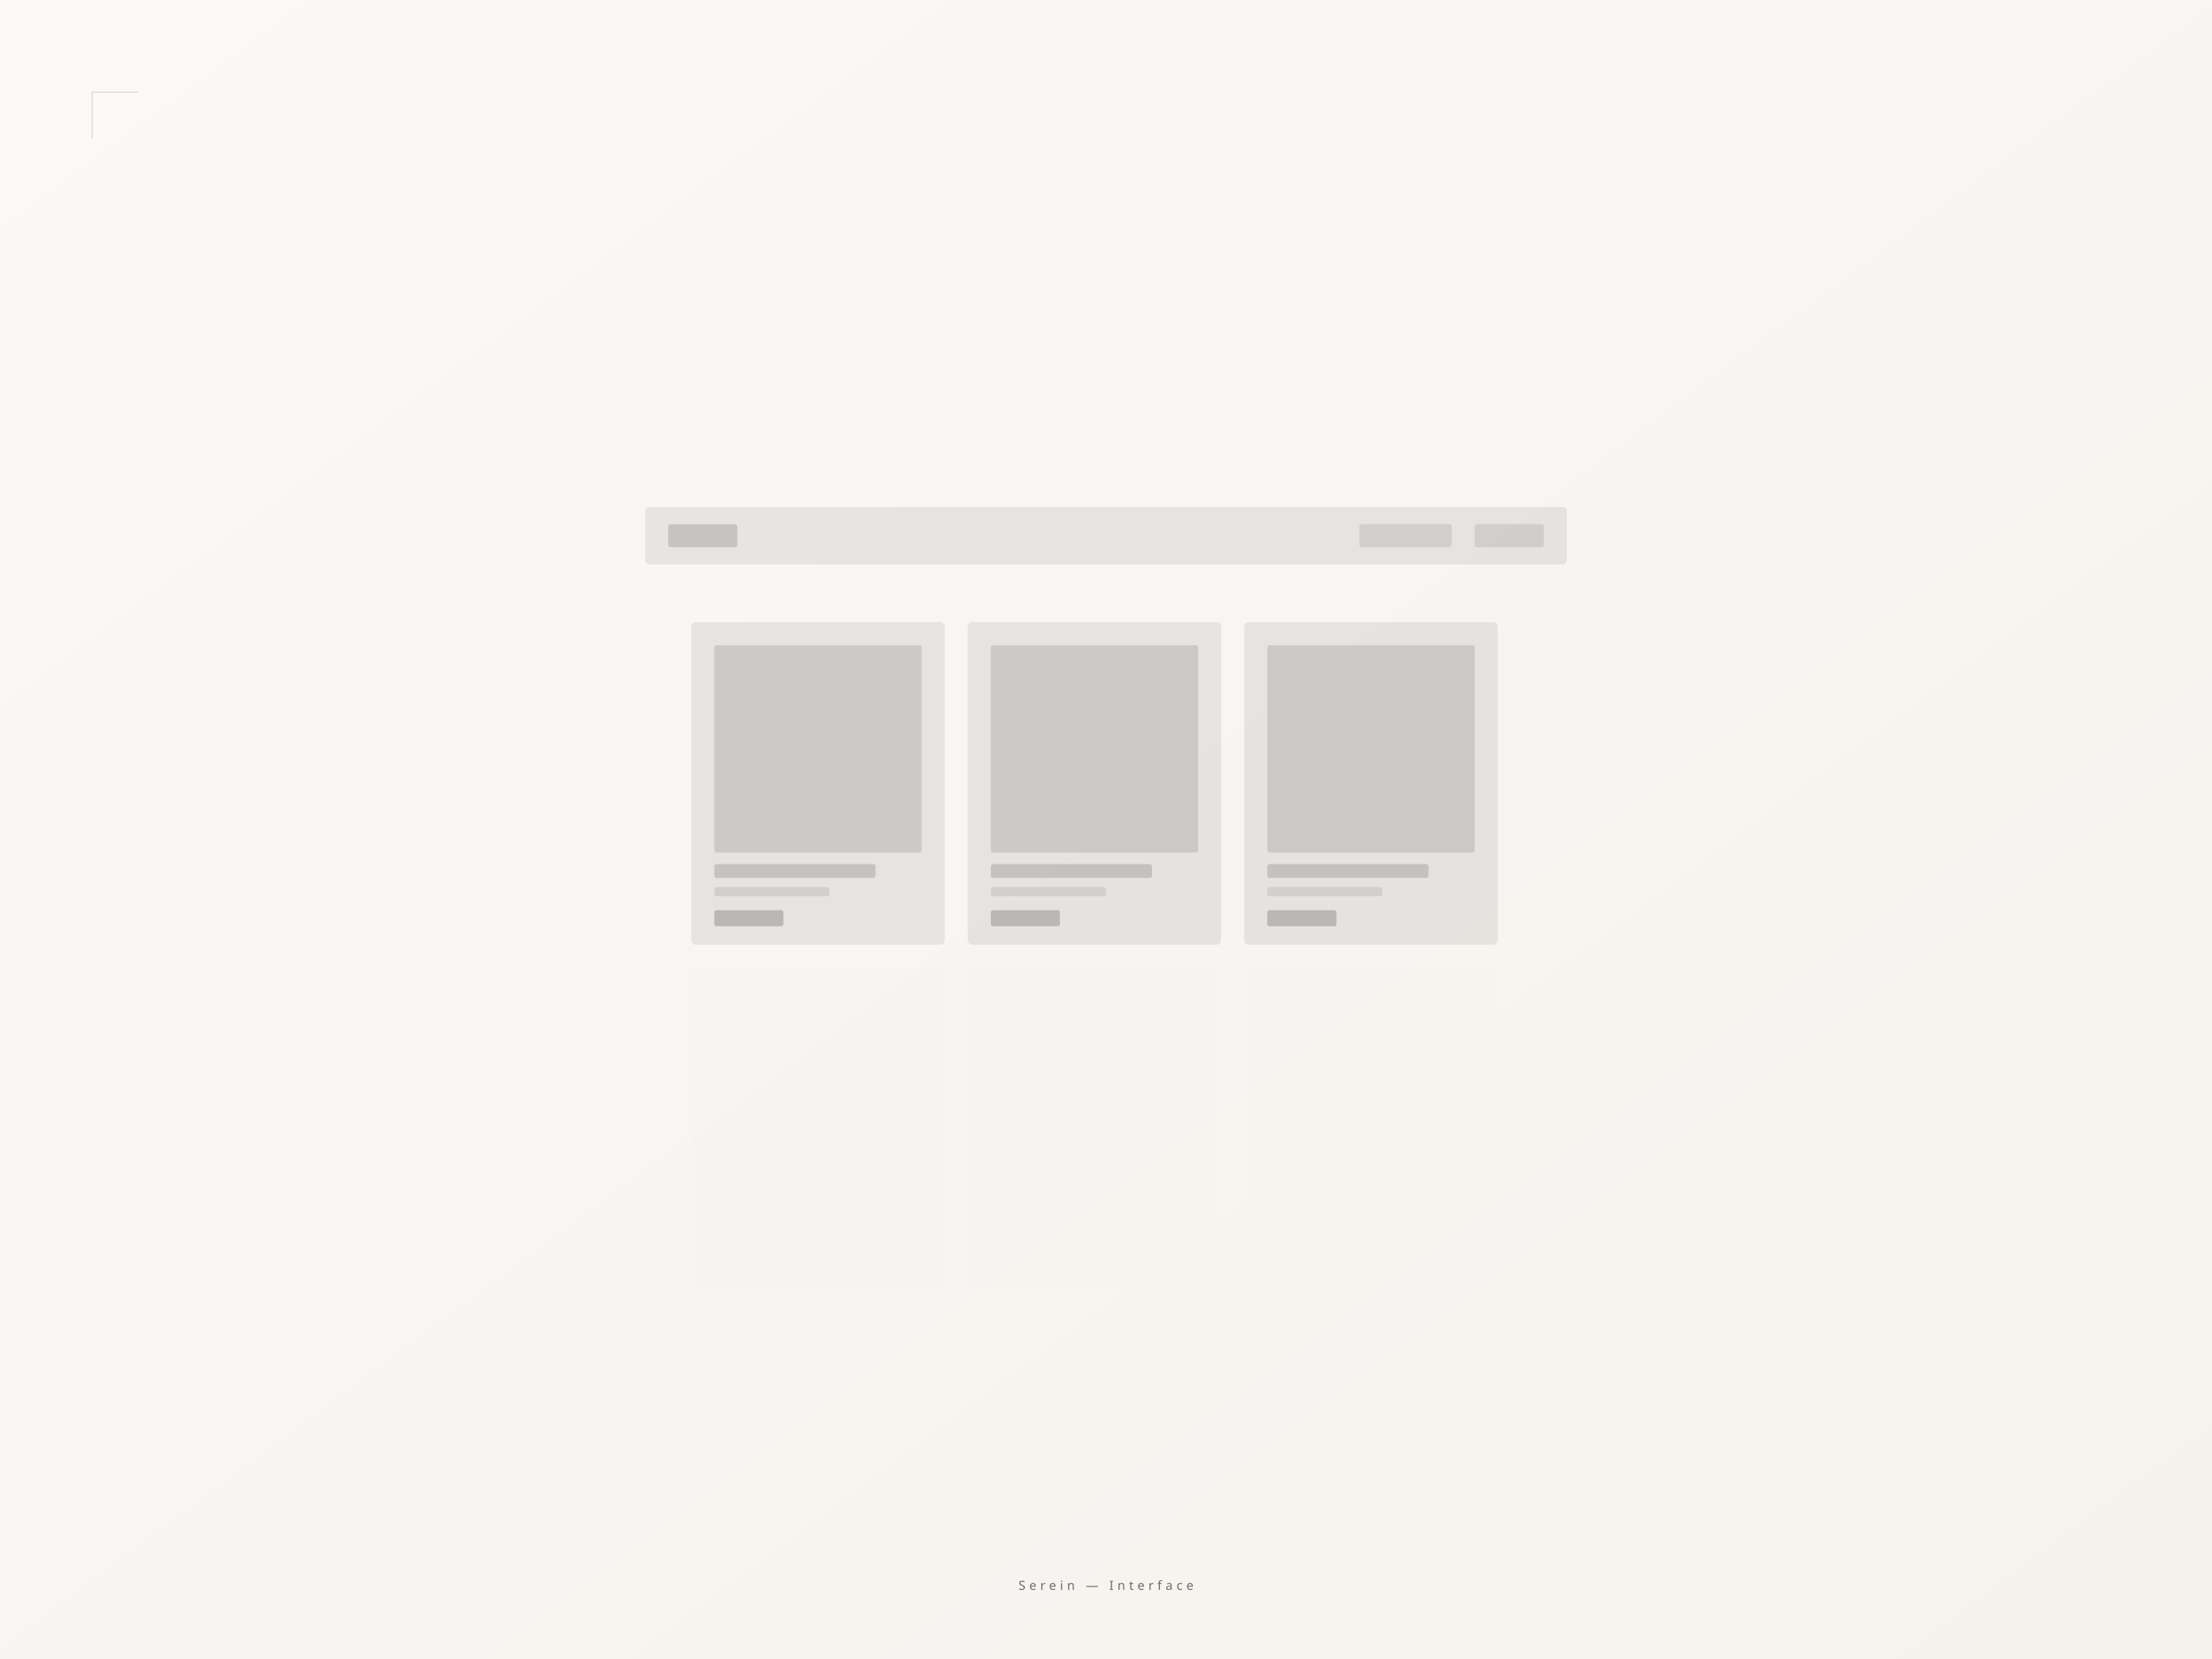
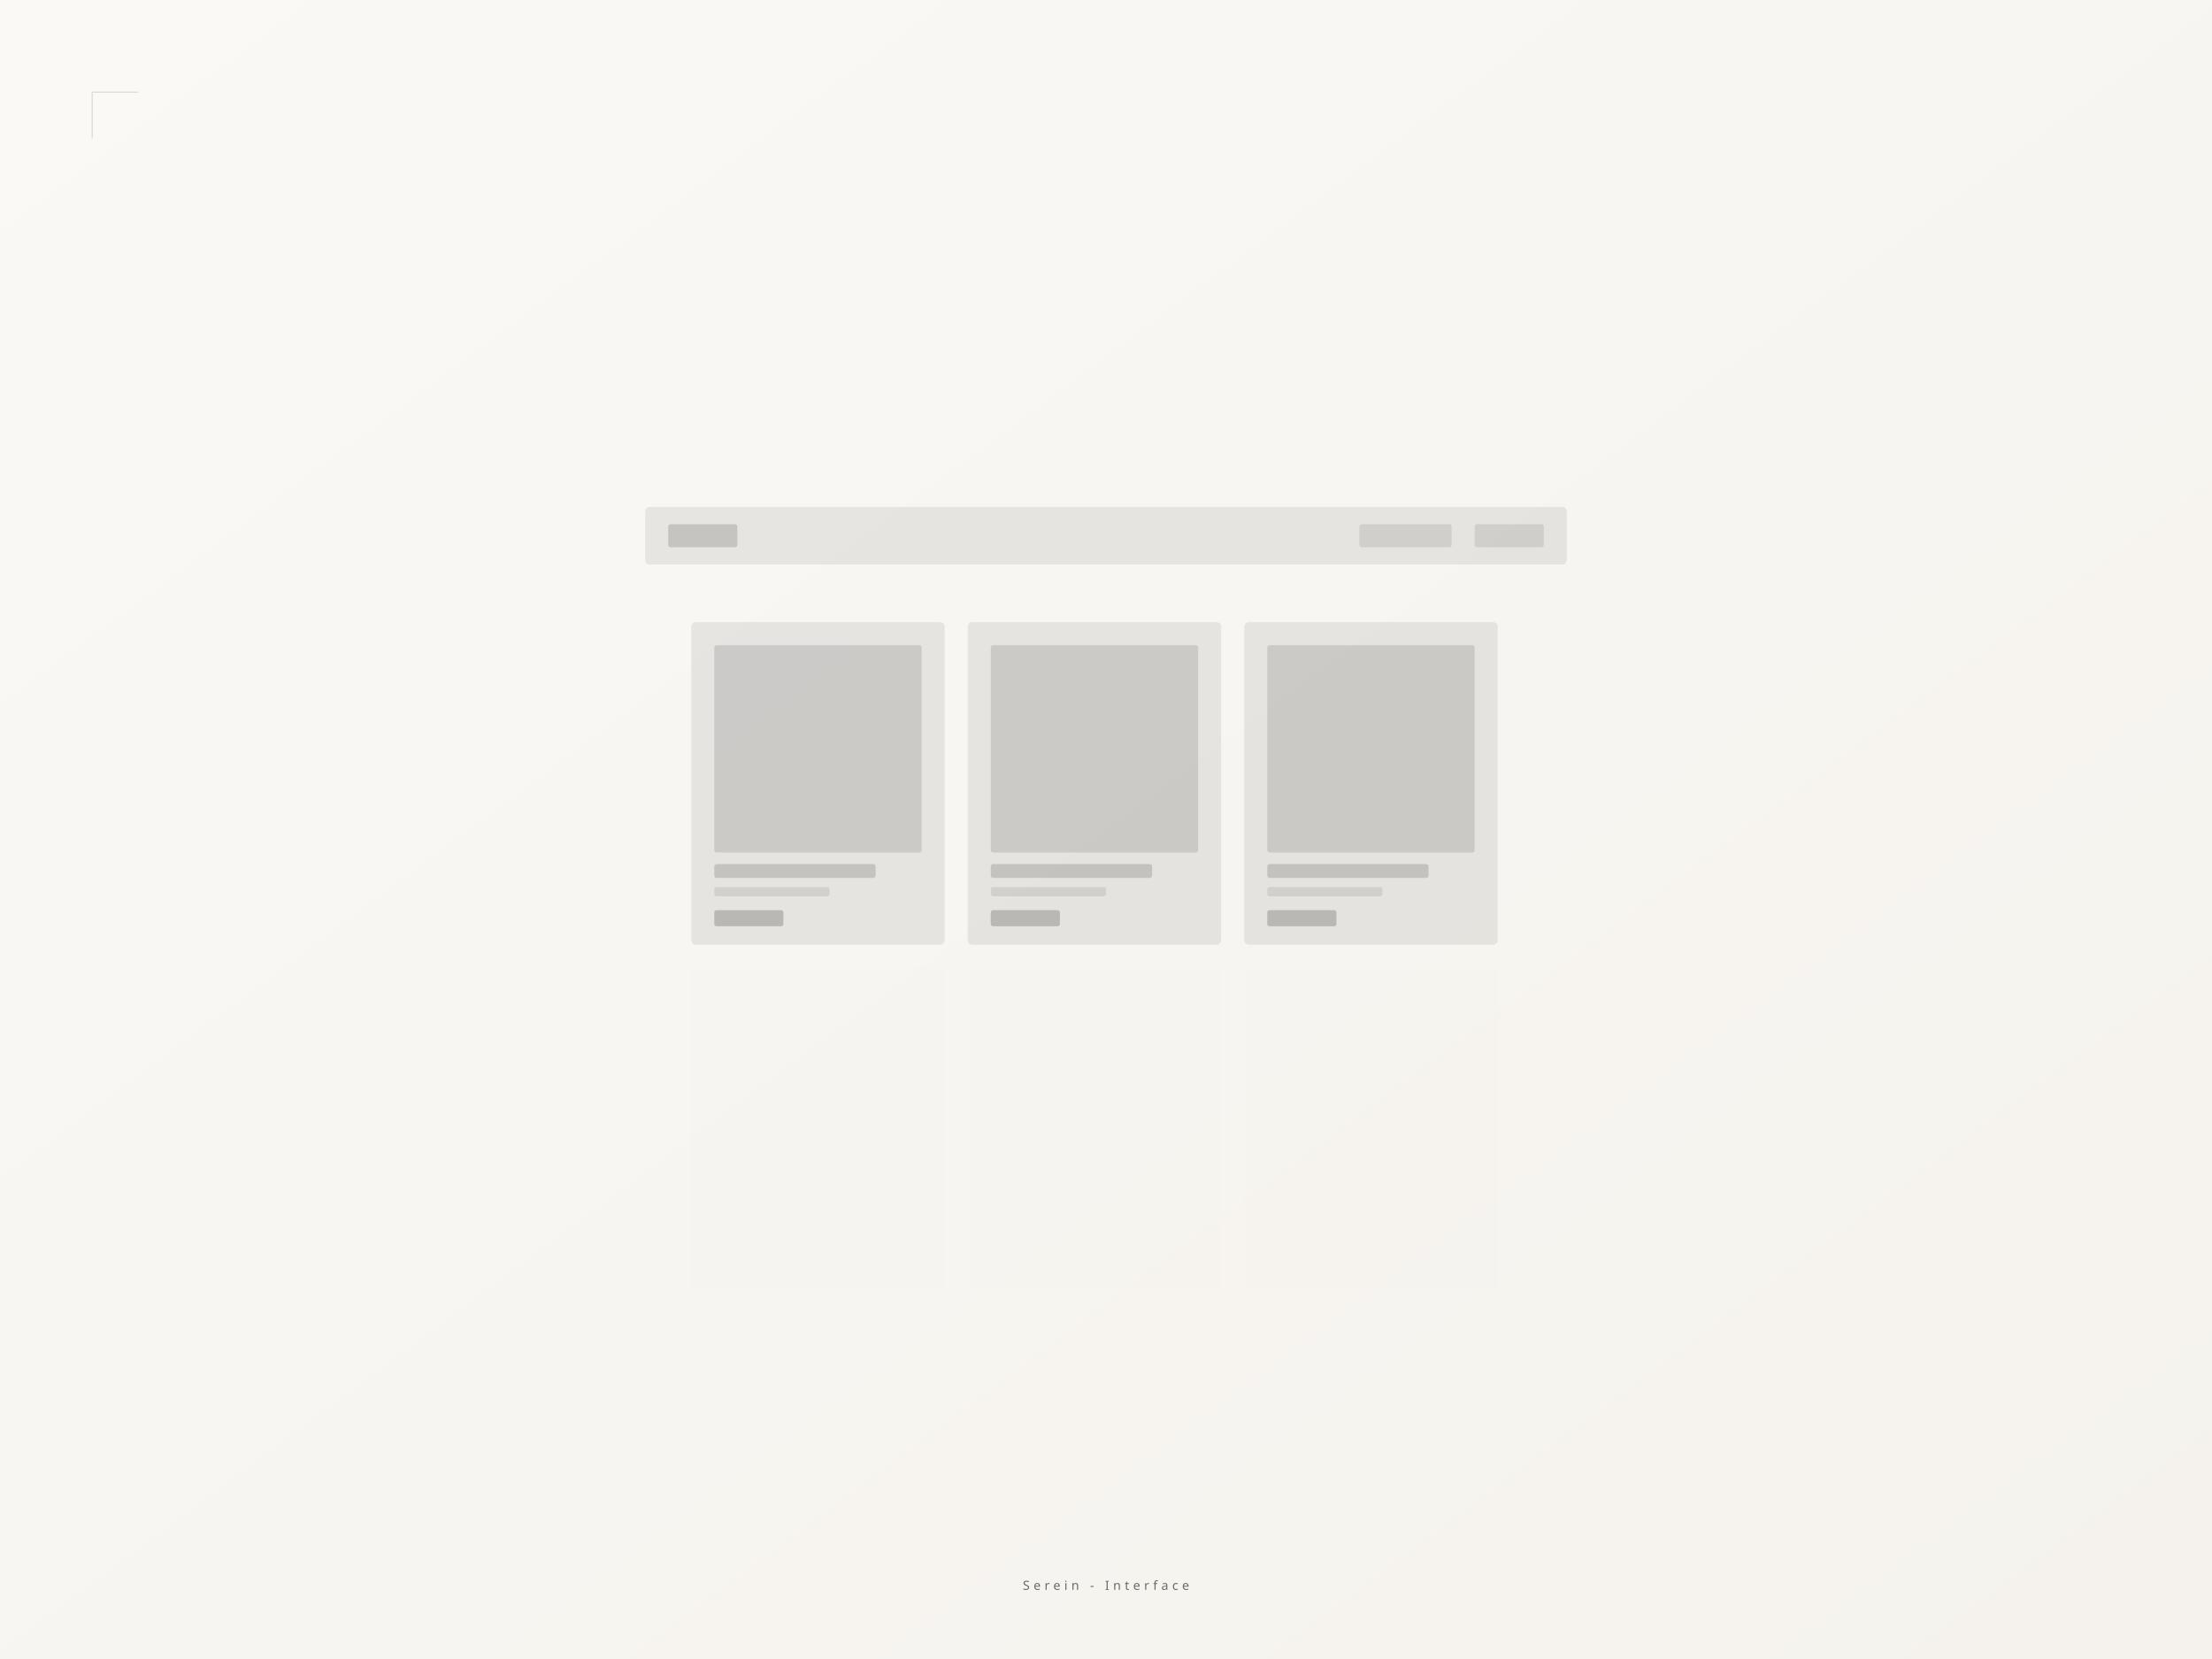
<svg xmlns="http://www.w3.org/2000/svg" viewBox="0 0 1920 1440" width="1920" height="1440">
  <defs>
    <linearGradient id="sereinBg3" x1="0%" y1="0%" x2="100%" y2="100%">
      <stop offset="0%" style="stop-color:#FAF9F6;stop-opacity:1" />
      <stop offset="100%" style="stop-color:#F5F2ED;stop-opacity:1" />
    </linearGradient>
  </defs>
  <rect width="1920" height="1440" fill="url(#sereinBg3)" />
  <g transform="translate(960, 720)">
    <rect x="-400" y="-280" width="800" height="50" rx="4" fill="#0A0A0A" opacity="0.08" />
    <rect x="-380" y="-265" width="60" height="20" rx="2" fill="#0A0A0A" opacity="0.15" />
    <rect x="220" y="-265" width="80" height="20" rx="2" fill="#0A0A0A" opacity="0.1" />
    <rect x="320" y="-265" width="60" height="20" rx="2" fill="#0A0A0A" opacity="0.1" />
    <g fill="#0A0A0A" opacity="0.08">
      <rect x="-360" y="-180" width="220" height="280" rx="4" />
      <rect x="-120" y="-180" width="220" height="280" rx="4" />
      <rect x="120" y="-180" width="220" height="280" rx="4" />
      <rect x="-360" y="120" width="220" height="280" rx="4" opacity="0.06" />
      <rect x="-120" y="120" width="220" height="280" rx="4" opacity="0.06" />
      <rect x="120" y="120" width="220" height="280" rx="4" opacity="0.06" />
    </g>
    <g fill="#0A0A0A" opacity="0.12">
      <rect x="-340" y="-160" width="180" height="180" rx="2" />
      <rect x="-100" y="-160" width="180" height="180" rx="2" />
      <rect x="140" y="-160" width="180" height="180" rx="2" />
    </g>
    <g fill="#0A0A0A" opacity="0.15">
      <rect x="-340" y="30" width="140" height="12" rx="2" />
      <rect x="-340" y="50" width="100" height="8" rx="2" opacity="0.6" />
      <rect x="-100" y="30" width="140" height="12" rx="2" />
      <rect x="-100" y="50" width="100" height="8" rx="2" opacity="0.6" />
      <rect x="140" y="30" width="140" height="12" rx="2" />
      <rect x="140" y="50" width="100" height="8" rx="2" opacity="0.6" />
    </g>
    <g fill="#0A0A0A" opacity="0.2">
      <rect x="-340" y="70" width="60" height="14" rx="2" />
      <rect x="-100" y="70" width="60" height="14" rx="2" />
      <rect x="140" y="70" width="60" height="14" rx="2" />
    </g>
  </g>
  <g stroke="#0A0A0A" stroke-width="0.5" opacity="0.12" fill="none">
    <path d="M 80 80 h 40 M 80 80 v 40" />
    <path d="M 1840 80 h -40 M 1840 80 v 40" transform="scale(-1,1) translate(-1920,0)" />
    <path d="M 80 1360 h 40 M 80 1360 v -40" transform="scale(1,-1) translate(0,-1440)" />
    <path d="M 1840 1360 h -40 M 1840 1360 v -40" transform="scale(-1,-1) translate(-1920,-1440)" />
  </g>
  <text x="960" y="1380" font-family="system-ui, sans-serif" font-size="11" font-weight="400" fill="#6B6B6B" text-anchor="middle" letter-spacing="0.3em" text-transform="uppercase">
-     Serein — Interface
+     Serein - Interface
  </text>
</svg>
